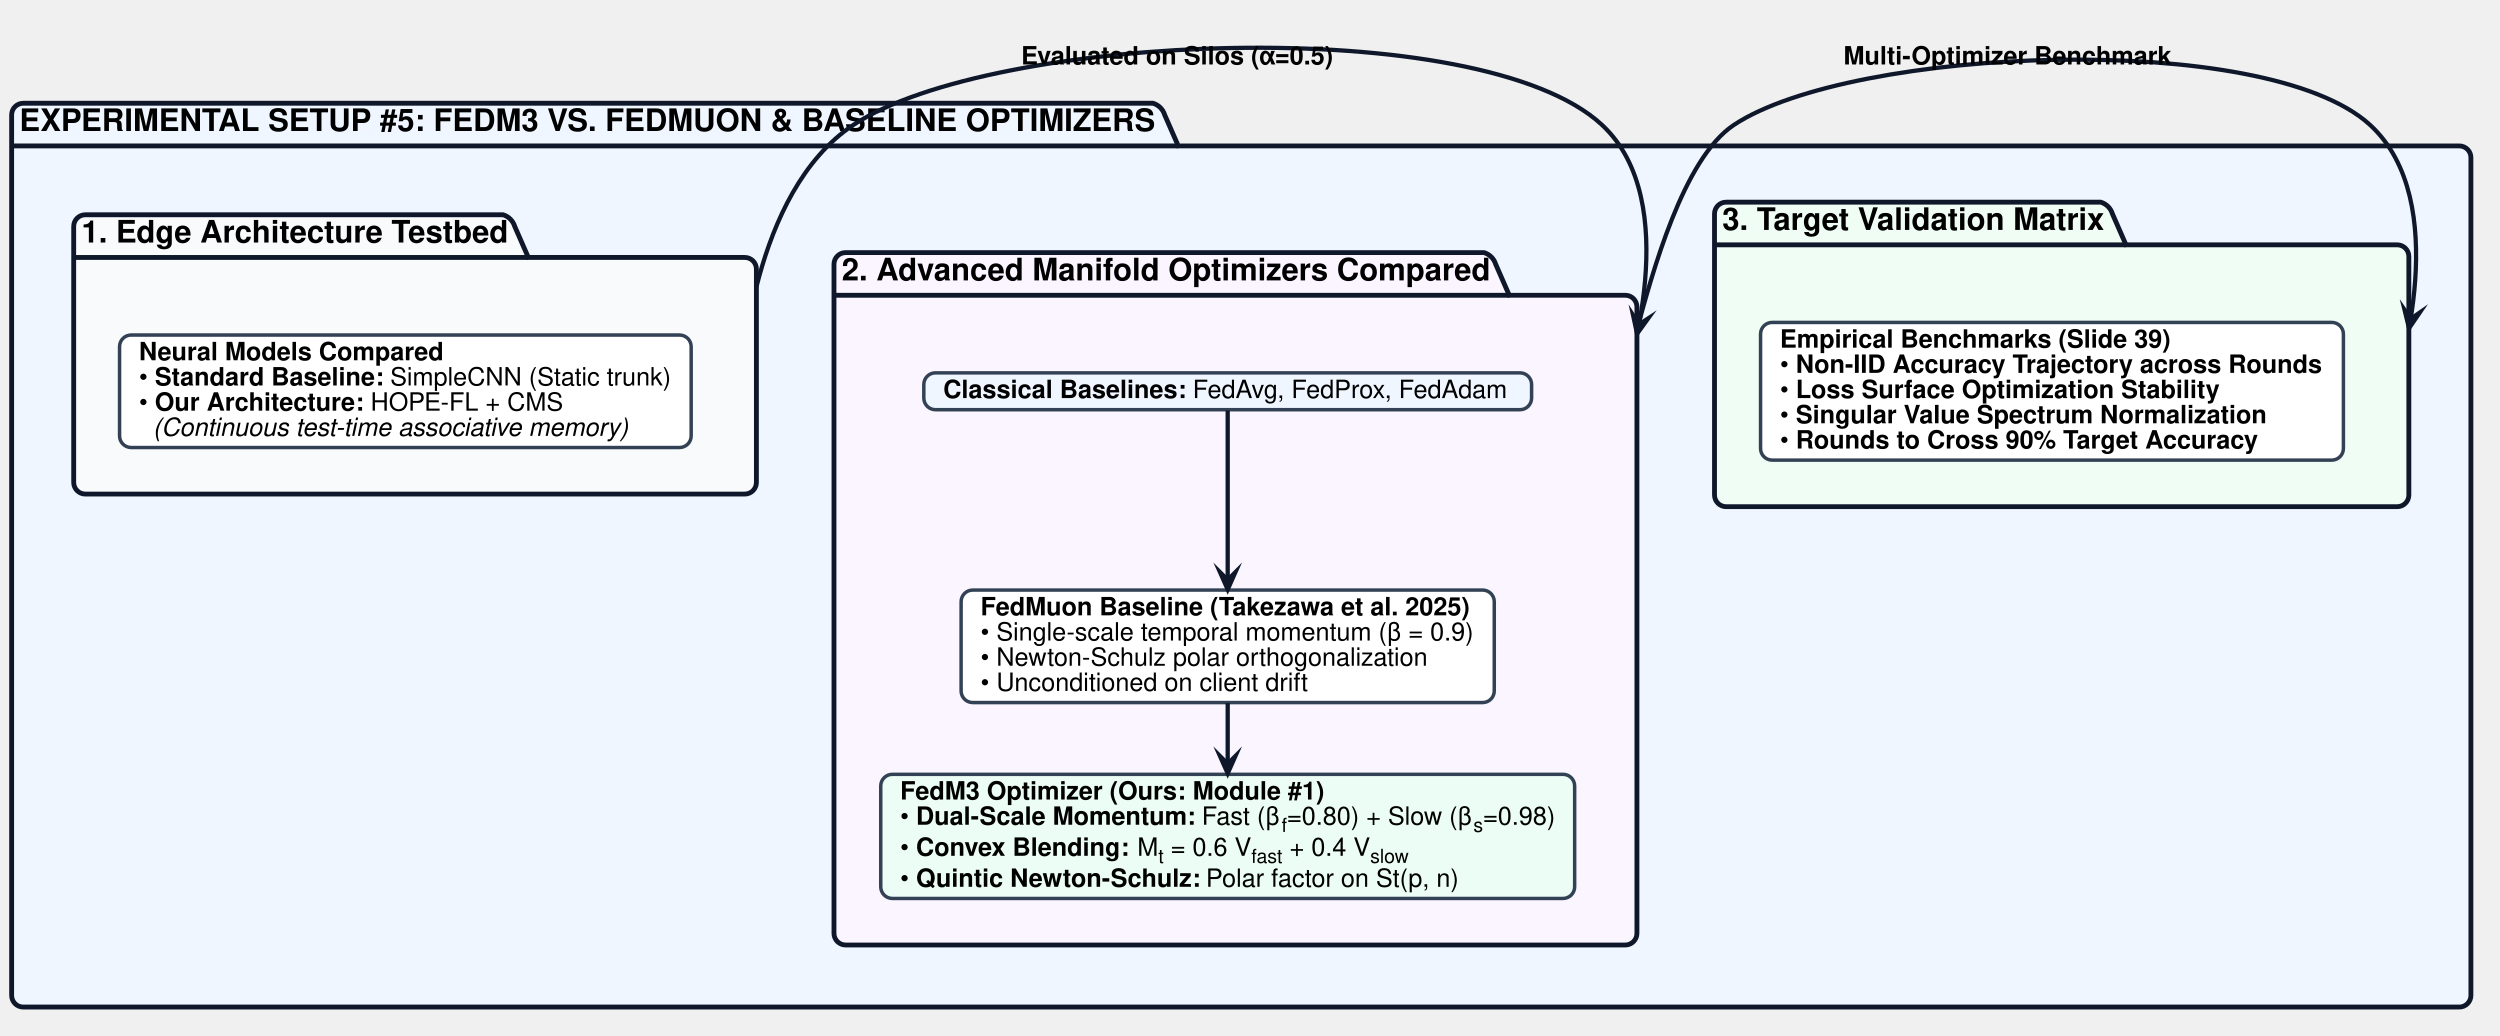
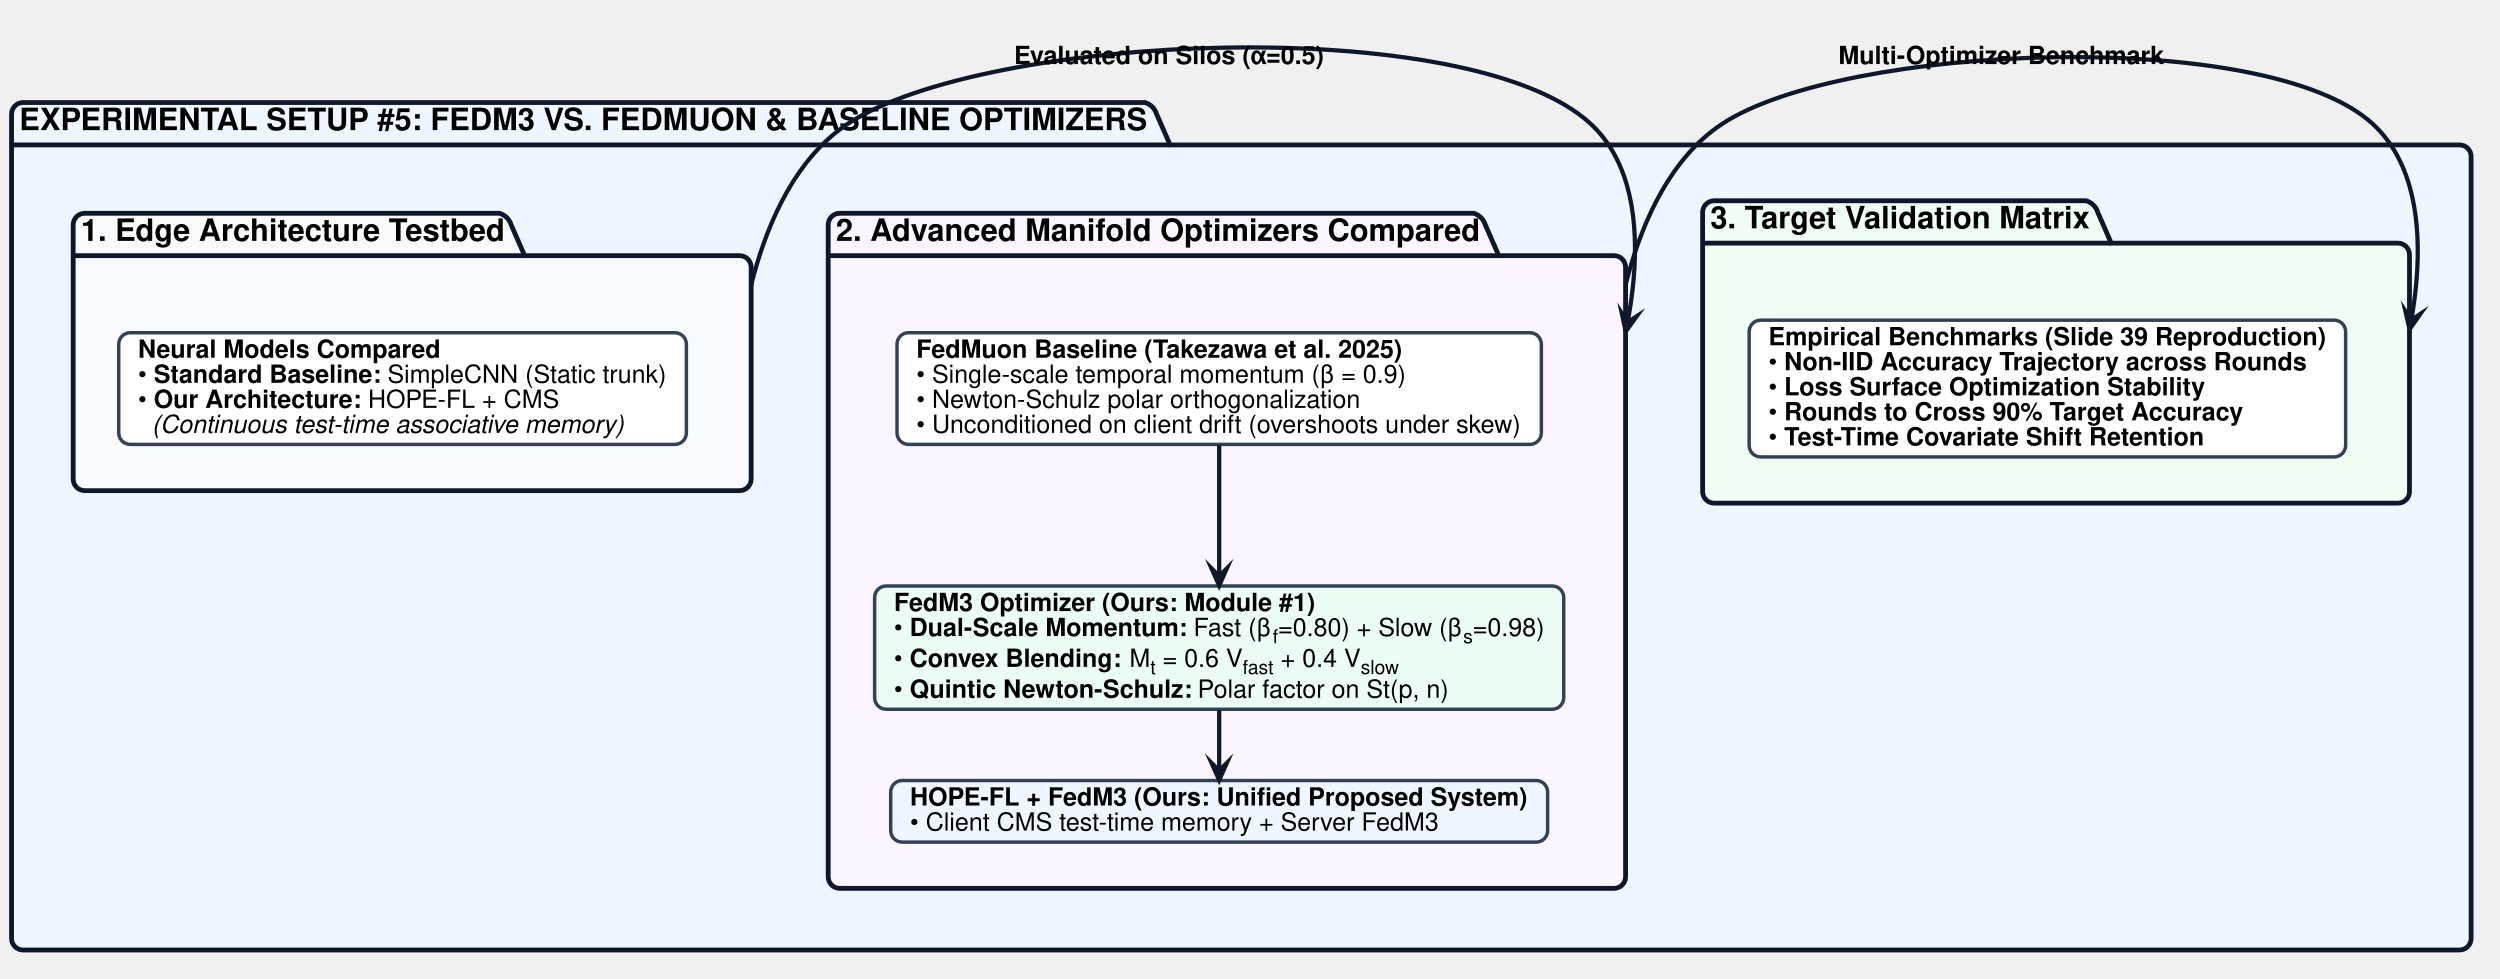
- <svg xmlns="http://www.w3.org/2000/svg" version="1.1" data-diagram-type="DESCRIPTION" style="width:1289px;height:534px;background:#FFFFFF;" width="1289px" height="534px" viewBox="0 0 1289 534" zoomAndPan="magnify" preserveAspectRatio="none" contentStyleType="text/css">
+ <svg xmlns="http://www.w3.org/2000/svg" version="1.1" data-diagram-type="DESCRIPTION" style="width:1298px;height:508px;background:#FFFFFF;" width="1298px" height="508px" viewBox="0 0 1298 508" zoomAndPan="magnify" preserveAspectRatio="none" contentStyleType="text/css">
  <defs />
  <g font-family="sans-serif" lengthAdjust="spacing">
    <g class="cluster" data-qualified-name="Setup5" id="ent0001" data-source-line="33">
-       <path d="M12,53.24 L594.508,53.24 A9,9 0 0 1 600.508,59.24 L607.508,75.24 L1268,75.24 A6,6 0 0 1 1274,81.24 L1274,513.24 A6,6 0 0 1 1268,519.24 L12,519.24 A6,6 0 0 1 6,513.24 L6,59.24 A6,6 0 0 1 12,53.24" style="stroke:#0F172A;stroke-width:2.5;" fill="#EFF6FF" />
+       <path d="M12,53.24 L594.508,53.24 A9,9 0 0 1 600.508,59.24 L607.508,75.24 L1277,75.24 A6,6 0 0 1 1283,81.24 L1283,487.24 A6,6 0 0 1 1277,493.24 L12,493.24 A6,6 0 0 1 6,487.24 L6,59.24 A6,6 0 0 1 12,53.24" style="stroke:#0F172A;stroke-width:2.5;" fill="#EFF6FF" />
      <line x1="6" y1="75.24" x2="607.508" y2="75.24" style="stroke:#0F172A;stroke-width:2.5;" />
      <text x="10" y="67.56" fill="#000" font-size="16" textLength="588.508" font-weight="700" font-family="'Helvetica'">EXPERIMENTAL SETUP #5: FEDM3 VS. FEDMUON &amp; BASELINE OPTIMIZERS</text>
    </g>
    <g class="cluster" data-qualified-name="Setup5.S1" id="ent0002" data-source-line="35">
      <path d="M44,110.74 L259.391,110.74 A9,9 0 0 1 265.391,116.74 L272.391,132.74 L384,132.74 A6,6 0 0 1 390,138.74 L390,248.74 A6,6 0 0 1 384,254.74 L44,254.74 A6,6 0 0 1 38,248.74 L38,116.74 A6,6 0 0 1 44,110.74" style="stroke:#0F172A;stroke-width:2.5;" fill="#F8FAFC" />
      <line x1="38" y1="132.74" x2="272.391" y2="132.74" style="stroke:#0F172A;stroke-width:2.5;" />
      <text x="42" y="125.06" fill="#000" font-size="16" textLength="221.391" font-weight="700" font-family="'Helvetica'">1. Edge Architecture Testbed</text>
    </g>
    <g class="cluster" data-qualified-name="Setup5.S2" id="ent0004" data-source-line="39">
-       <path d="M436,130.24 L765.172,130.24 A9,9 0 0 1 771.172,136.24 L778.172,152.24 L838,152.24 A6,6 0 0 1 844,158.24 L844,481.24 A6,6 0 0 1 838,487.24 L436,487.24 A6,6 0 0 1 430,481.24 L430,136.24 A6,6 0 0 1 436,130.24" style="stroke:#0F172A;stroke-width:2.5;" fill="#FAF5FF" />
-       <line x1="430" y1="152.24" x2="778.172" y2="152.24" style="stroke:#0F172A;stroke-width:2.5;" />
-       <text x="434" y="144.56" fill="#000" font-size="16" textLength="335.172" font-weight="700" font-family="'Helvetica'">2. Advanced Manifold Optimizers Compared</text>
+       <path d="M436,110.74 L765.172,110.74 A9,9 0 0 1 771.172,116.74 L778.172,132.74 L838,132.74 A6,6 0 0 1 844,138.74 L844,455.24 A6,6 0 0 1 838,461.24 L436,461.24 A6,6 0 0 1 430,455.24 L430,116.74 A6,6 0 0 1 436,110.74" style="stroke:#0F172A;stroke-width:2.5;" fill="#FAF5FF" />
+       <line x1="430" y1="132.74" x2="778.172" y2="132.74" style="stroke:#0F172A;stroke-width:2.5;" />
+       <text x="434" y="125.06" fill="#000" font-size="16" textLength="335.172" font-weight="700" font-family="'Helvetica'">2. Advanced Manifold Optimizers Compared</text>
    </g>
    <g class="cluster" data-qualified-name="Setup5.S3" id="ent0010" data-source-line="50">
-       <path d="M890,104.24 L1083.156,104.24 A9,9 0 0 1 1089.156,110.24 L1096.156,126.24 L1236,126.24 A6,6 0 0 1 1242,132.24 L1242,255.24 A6,6 0 0 1 1236,261.24 L890,261.24 A6,6 0 0 1 884,255.24 L884,110.24 A6,6 0 0 1 890,104.24" style="stroke:#0F172A;stroke-width:2.5;" fill="#F0FDF4" />
+       <path d="M890,104.24 L1083.156,104.24 A9,9 0 0 1 1089.156,110.24 L1096.156,126.24 L1245,126.24 A6,6 0 0 1 1251,132.24 L1251,255.24 A6,6 0 0 1 1245,261.24 L890,261.24 A6,6 0 0 1 884,255.24 L884,110.24 A6,6 0 0 1 890,104.24" style="stroke:#0F172A;stroke-width:2.5;" fill="#F0FDF4" />
      <line x1="884" y1="126.24" x2="1096.156" y2="126.24" style="stroke:#0F172A;stroke-width:2.5;" />
      <text x="888" y="118.56" fill="#000" font-size="16" textLength="199.156" font-weight="700" font-family="'Helvetica'">3. Target Validation Matrix</text>
    </g>
    <g class="entity" data-qualified-name="Setup5.S1.ArchCard" id="ent0003" data-source-line="36">
      <rect x="61.64" y="172.74" width="294.727" height="58" fill="#FFF" style="stroke:#334155;stroke-width:1.8;" rx="6" ry="6" />
      <text x="71.64" y="185.75" fill="#000" font-size="13" textLength="156.755" font-weight="700" font-family="'Helvetica'">Neural Models Compared</text>
      <text x="71.64" y="198.75" fill="#000" font-size="13" font-family="'Helvetica'">•</text>
      <text x="79.803" y="198.75" fill="#000" font-size="13" textLength="117.755" font-weight="700" font-family="'Helvetica'">Standard Baseline:</text>
      <text x="201.17" y="198.75" fill="#000" font-size="13" textLength="145.196" font-family="'Helvetica'">SimpleCNN (Static trunk)</text>
      <text x="71.64" y="211.75" fill="#000" font-size="13" font-family="'Helvetica'">•</text>
      <text x="79.803" y="211.75" fill="#000" font-size="13" textLength="107.631" font-weight="700" font-family="'Helvetica'">Our Architecture:</text>
      <text x="191.046" y="211.75" fill="#000" font-size="13" textLength="100.045" font-family="'Helvetica'">HOPE-FL + CMS</text>
      <text x="71.64" y="224.75" fill="#000" font-size="13" textLength="7.224" font-family="'Helvetica'">  </text>
      <text x="78.864" y="224.75" fill="#000" font-size="13" textLength="246.359" font-style="italic" font-family="'Helvetica'">(Continuous test-time associative memory)</text>
    </g>
    <g class="entity" data-qualified-name="Setup5.S2.MuonCard" id="ent0005" data-source-line="40">
-       <rect x="495.55" y="304.24" width="274.896" height="58" fill="#FFF" style="stroke:#334155;stroke-width:1.8;" rx="6" ry="6" />
-       <text x="505.55" y="317.25" fill="#000" font-size="13" textLength="253.589" font-weight="700" font-family="'Helvetica'">FedMuon Baseline (Takezawa et al. 2025)</text>
-       <text x="505.55" y="330.25" fill="#000" font-size="13" textLength="254.896" font-family="'Helvetica'">• Single-scale temporal momentum (β = 0.9)</text>
-       <text x="505.55" y="343.25" fill="#000" font-size="13" textLength="230.737" font-family="'Helvetica'">• Newton-Schulz polar orthogonalization</text>
-       <text x="505.55" y="356.25" fill="#000" font-size="13" textLength="168.594" font-family="'Helvetica'">• Unconditioned on client drift</text>
+       <rect x="465.73" y="172.74" width="334.545" height="58" fill="#FFF" style="stroke:#334155;stroke-width:1.8;" rx="6" ry="6" />
+       <text x="475.73" y="185.75" fill="#000" font-size="13" textLength="253.589" font-weight="700" font-family="'Helvetica'">FedMuon Baseline (Takezawa et al. 2025)</text>
+       <text x="475.73" y="198.75" fill="#000" font-size="13" textLength="254.896" font-family="'Helvetica'">• Single-scale temporal momentum (β = 0.9)</text>
+       <text x="475.73" y="211.75" fill="#000" font-size="13" textLength="230.737" font-family="'Helvetica'">• Newton-Schulz polar orthogonalization</text>
+       <text x="475.73" y="224.75" fill="#000" font-size="13" textLength="314.545" font-family="'Helvetica'">• Unconditioned on client drift (overshoots under skew)</text>
    </g>
    <g class="entity" data-qualified-name="Setup5.S2.M3Card" id="ent0006" data-source-line="42">
-       <rect x="454.11" y="399.24" width="357.78" height="64" fill="#ECFDF5" style="stroke:#334155;stroke-width:1.8;" rx="6" ry="6" />
-       <text x="464.11" y="412.25" fill="#000" font-size="13" textLength="218.854" font-weight="700" font-family="'Helvetica'">FedM3 Optimizer (Ours: Module #1)</text>
-       <text x="464.11" y="425.25" fill="#000" font-size="13" font-family="'Helvetica'">•</text>
-       <text x="472.273" y="425.25" fill="#000" font-size="13" textLength="143.743" font-weight="700" font-family="'Helvetica'">Dual-Scale Momentum:</text>
-       <text x="619.628" y="425.25" fill="#000" font-size="13" textLength="41.165" font-family="'Helvetica'">Fast (β</text>
-       <text x="660.792" y="428.94" fill="#000" font-size="10" font-family="'Helvetica'">f</text>
-       <text x="663.57" y="425.25" fill="#000" font-size="13" textLength="96.097" font-family="'Helvetica'">=0.80) + Slow (β</text>
-       <text x="759.668" y="428.94" fill="#000" font-size="10" font-family="'Helvetica'">s</text>
-       <text x="764.668" y="425.25" fill="#000" font-size="13" textLength="37.223" font-family="'Helvetica'">=0.98)</text>
-       <text x="464.11" y="441.25" fill="#000" font-size="13" font-family="'Helvetica'">•</text>
-       <text x="472.273" y="441.25" fill="#000" font-size="13" textLength="110.506" font-weight="700" font-family="'Helvetica'">Convex Blending:</text>
-       <text x="586.391" y="441.25" fill="#000" font-size="13" font-family="'Helvetica'">M</text>
-       <text x="597.22" y="444.94" fill="#000" font-size="10" font-family="'Helvetica'">t</text>
-       <text x="603.61" y="441.25" fill="#000" font-size="13" textLength="41.558" font-family="'Helvetica'">= 0.6 V</text>
-       <text x="645.169" y="444.94" fill="#000" font-size="10" textLength="16.118" font-family="'Helvetica'">fast</text>
-       <text x="664.899" y="441.25" fill="#000" font-size="13" textLength="41.558" font-family="'Helvetica'">+ 0.4 V</text>
-       <text x="706.457" y="444.94" fill="#000" font-size="10" textLength="20.005" font-family="'Helvetica'">slow</text>
-       <text x="464.11" y="457.25" fill="#000" font-size="13" font-family="'Helvetica'">•</text>
-       <text x="472.273" y="457.25" fill="#000" font-size="13" textLength="145.882" font-weight="700" font-family="'Helvetica'">Quintic Newton-Schulz:</text>
-       <text x="621.767" y="457.25" fill="#000" font-size="13" textLength="130.781" font-family="'Helvetica'">Polar factor on St(p, n)</text>
+       <rect x="454.11" y="304.24" width="357.78" height="64" fill="#ECFDF5" style="stroke:#334155;stroke-width:1.8;" rx="6" ry="6" />
+       <text x="464.11" y="317.25" fill="#000" font-size="13" textLength="218.854" font-weight="700" font-family="'Helvetica'">FedM3 Optimizer (Ours: Module #1)</text>
+       <text x="464.11" y="330.25" fill="#000" font-size="13" font-family="'Helvetica'">•</text>
+       <text x="472.273" y="330.25" fill="#000" font-size="13" textLength="143.743" font-weight="700" font-family="'Helvetica'">Dual-Scale Momentum:</text>
+       <text x="619.628" y="330.25" fill="#000" font-size="13" textLength="41.165" font-family="'Helvetica'">Fast (β</text>
+       <text x="660.792" y="333.94" fill="#000" font-size="10" font-family="'Helvetica'">f</text>
+       <text x="663.57" y="330.25" fill="#000" font-size="13" textLength="96.097" font-family="'Helvetica'">=0.80) + Slow (β</text>
+       <text x="759.668" y="333.94" fill="#000" font-size="10" font-family="'Helvetica'">s</text>
+       <text x="764.668" y="330.25" fill="#000" font-size="13" textLength="37.223" font-family="'Helvetica'">=0.98)</text>
+       <text x="464.11" y="346.25" fill="#000" font-size="13" font-family="'Helvetica'">•</text>
+       <text x="472.273" y="346.25" fill="#000" font-size="13" textLength="110.506" font-weight="700" font-family="'Helvetica'">Convex Blending:</text>
+       <text x="586.391" y="346.25" fill="#000" font-size="13" font-family="'Helvetica'">M</text>
+       <text x="597.22" y="349.94" fill="#000" font-size="10" font-family="'Helvetica'">t</text>
+       <text x="603.61" y="346.25" fill="#000" font-size="13" textLength="41.558" font-family="'Helvetica'">= 0.6 V</text>
+       <text x="645.169" y="349.94" fill="#000" font-size="10" textLength="16.118" font-family="'Helvetica'">fast</text>
+       <text x="664.899" y="346.25" fill="#000" font-size="13" textLength="41.558" font-family="'Helvetica'">+ 0.4 V</text>
+       <text x="706.457" y="349.94" fill="#000" font-size="10" textLength="20.005" font-family="'Helvetica'">slow</text>
+       <text x="464.11" y="362.25" fill="#000" font-size="13" font-family="'Helvetica'">•</text>
+       <text x="472.273" y="362.25" fill="#000" font-size="13" textLength="145.882" font-weight="700" font-family="'Helvetica'">Quintic Newton-Schulz:</text>
+       <text x="621.767" y="362.25" fill="#000" font-size="13" textLength="130.781" font-family="'Helvetica'">Polar factor on St(p, n)</text>
    </g>
-     <g class="entity" data-qualified-name="Setup5.S2.ClassicCard" id="ent0007" data-source-line="44">
-       <rect x="476.32" y="192.24" width="313.37" height="19" fill="#EFF6FF" style="stroke:#334155;stroke-width:1.8;" rx="6" ry="6" />
-       <text x="486.32" y="205.25" fill="#000" font-size="13" textLength="125.017" font-weight="700" font-family="'Helvetica'">Classical Baselines:</text>
-       <text x="614.949" y="205.25" fill="#000" font-size="13" textLength="164.741" font-family="'Helvetica'">FedAvg, FedProx, FedAdam</text>
+     <g class="entity" data-qualified-name="Setup5.S2.FullCard" id="ent0007" data-source-line="44">
+       <rect x="462.46" y="405.24" width="341.071" height="32" fill="#EFF6FF" style="stroke:#334155;stroke-width:1.8;" rx="6" ry="6" />
+       <text x="472.46" y="418.25" fill="#000" font-size="13" textLength="321.071" font-weight="700" font-family="'Helvetica'">HOPE-FL + FedM3 (Ours: Unified Proposed System)</text>
+       <text x="472.46" y="431.25" fill="#000" font-size="13" textLength="275.088" font-family="'Helvetica'">• Client CMS test-time memory + Server FedM3</text>
    </g>
    <g class="entity" data-qualified-name="Setup5.S3.BenchCard" id="ent0011" data-source-line="51">
-       <rect x="907.74" y="166.24" width="300.522" height="71" fill="#FFF" style="stroke:#334155;stroke-width:1.8;" rx="6" ry="6" />
-       <text x="917.74" y="179.25" fill="#000" font-size="13" textLength="201.583" font-weight="700" font-family="'Helvetica'">Empirical Benchmarks (Slide 39)</text>
-       <text x="917.74" y="192.25" fill="#000" font-size="13" font-family="'Helvetica'">•</text>
-       <text x="925.903" y="192.25" fill="#000" font-size="13" textLength="272.359" font-weight="700" font-family="'Helvetica'">Non-IID Accuracy Trajectory across Rounds</text>
-       <text x="917.74" y="205.25" fill="#000" font-size="13" font-family="'Helvetica'">•</text>
-       <text x="925.903" y="205.25" fill="#000" font-size="13" textLength="218.15" font-weight="700" font-family="'Helvetica'">Loss Surface Optimization Stability</text>
-       <text x="917.74" y="218.25" fill="#000" font-size="13" font-family="'Helvetica'">•</text>
-       <text x="925.903" y="218.25" fill="#000" font-size="13" textLength="243.439" font-weight="700" font-family="'Helvetica'">Singular Value Spectrum Normalization</text>
-       <text x="917.74" y="231.25" fill="#000" font-size="13" font-family="'Helvetica'">•</text>
-       <text x="925.903" y="231.25" fill="#000" font-size="13" textLength="239.846" font-weight="700" font-family="'Helvetica'">Rounds to Cross 90% Target Accuracy</text>
+       <rect x="908.16" y="166.24" width="309.688" height="71" fill="#FFF" style="stroke:#334155;stroke-width:1.8;" rx="6" ry="6" />
+       <text x="918.16" y="179.25" fill="#000" font-size="13" textLength="289.688" font-weight="700" font-family="'Helvetica'">Empirical Benchmarks (Slide 39 Reproduction)</text>
+       <text x="918.16" y="192.25" fill="#000" font-size="13" font-family="'Helvetica'">•</text>
+       <text x="926.323" y="192.25" fill="#000" font-size="13" textLength="272.359" font-weight="700" font-family="'Helvetica'">Non-IID Accuracy Trajectory across Rounds</text>
+       <text x="918.16" y="205.25" fill="#000" font-size="13" font-family="'Helvetica'">•</text>
+       <text x="926.323" y="205.25" fill="#000" font-size="13" textLength="218.15" font-weight="700" font-family="'Helvetica'">Loss Surface Optimization Stability</text>
+       <text x="918.16" y="218.25" fill="#000" font-size="13" font-family="'Helvetica'">•</text>
+       <text x="926.323" y="218.25" fill="#000" font-size="13" textLength="239.846" font-weight="700" font-family="'Helvetica'">Rounds to Cross 90% Target Accuracy</text>
+       <text x="918.16" y="231.25" fill="#000" font-size="13" font-family="'Helvetica'">•</text>
+       <text x="926.323" y="231.25" fill="#000" font-size="13" textLength="220.308" font-weight="700" font-family="'Helvetica'">Test-Time Covariate Shift Retention</text>
    </g>
-     <g class="link" data-entity-1="ent0007" data-entity-2="ent0005" id="lnk8" data-source-line="46" data-link-type="dependency">
-       <path d="M633,211.64 C633,230.38 633,269.61 633,298.97" style="stroke:#0F172A;stroke-width:2.2;" fill="none" id="ClassicCard-to-MuonCard" />
-       <polygon points="633,303.97,637,294.97,633,298.97,629,294.97,633,303.97" fill="#0F172A" style="stroke:#0F172A;stroke-width:2.2;stroke-linejoin:miter;stroke-miterlimit:10;" />
+     <g class="link" data-entity-1="ent0005" data-entity-2="ent0006" id="lnk8" data-source-line="46" data-link-type="dependency">
+       <path d="M633,231.16 C633,252.61 633,277 633,299.08" style="stroke:#0F172A;stroke-width:2.2;" fill="none" id="MuonCard-to-M3Card" />
+       <polygon points="633,304.08,637,295.08,633,299.08,629,295.08,633,304.08" fill="#0F172A" style="stroke:#0F172A;stroke-width:2.2;stroke-linejoin:miter;stroke-miterlimit:10;" />
    </g>
-     <g class="link" data-entity-1="ent0005" data-entity-2="ent0006" id="lnk9" data-source-line="47" data-link-type="dependency">
-       <path d="M633,362.52 C633,373.92 633,382.1 633,393.8" style="stroke:#0F172A;stroke-width:2.2;" fill="none" id="MuonCard-to-M3Card" />
-       <polygon points="633,398.8,637,389.8,633,393.8,629,389.8,633,398.8" fill="#0F172A" style="stroke:#0F172A;stroke-width:2.2;stroke-linejoin:miter;stroke-miterlimit:10;" />
+     <g class="link" data-entity-1="ent0006" data-entity-2="ent0007" id="lnk9" data-source-line="47" data-link-type="dependency">
+       <path d="M633,368.62 C633,381.11 633,389.89 633,400.08" style="stroke:#0F172A;stroke-width:2.2;" fill="none" id="M3Card-to-FullCard" />
+       <polygon points="633,405.08,637,396.08,633,400.08,629,396.08,633,405.08" fill="#0F172A" style="stroke:#0F172A;stroke-width:2.2;stroke-linejoin:miter;stroke-miterlimit:10;" />
    </g>
    <g class="link" data-entity-1="ent0002" data-entity-2="ent0004" id="lnk12" data-source-line="54" data-link-type="dependency">
      <path d="M390.008,147.937 C390.45,146.172 390.917,144.389 391.409,142.594 C399.28,113.868 413.685,81.86 440,64.41 C511.49,17 763.18,6 826,64.41 C847.36,84.27 850.632,116.39 848.206,144.574 C847.6,151.62 846.637,158.42 845.512,164.72 C845.23,166.296 844.939,167.84 844.64,169.349 C844.491,170.103 844.34,170.849 844.187,171.585 C844.149,171.769 845.135,167.059 845.097,167.242" style="stroke:#0F172A;stroke-width:2.2;" fill="none" id="S1-to-S2" />
      <polygon points="844.073,172.136,849.832,164.146,845.097,167.242,842.002,162.507,844.073,172.136" fill="#0F172A" style="stroke:#0F172A;stroke-width:2.2;stroke-linejoin:miter;stroke-miterlimit:10;" />
      <text x="526.5" y="33.25" fill="#000" font-size="13" textLength="161.472" font-weight="700" font-family="'Helvetica'">Evaluated on Silos (α=0.5)</text>
    </g>
    <g class="link" data-entity-1="ent0004" data-entity-2="ent0010" id="lnk13" data-source-line="55" data-link-type="dependency">
-       <path d="M844.008,169.937 C851.879,141.211 867.685,81.86 894,64.41 C954.74,24.12 1168.26,15.16 1222,64.41 C1243.525,84.135 1247.26,116.25 1245.273,144.465 C1244.776,151.519 1243.921,158.329 1242.897,164.64 C1242.642,166.218 1243.267,162.845 1242.993,164.357" style="stroke:#0F172A;stroke-width:2.2;" fill="none" id="S2-to-S3" />
-       <polygon points="1242.101,169.277,1247.643,161.135,1242.993,164.357,1239.771,159.708,1242.101,169.277" fill="#0F172A" style="stroke:#0F172A;stroke-width:2.2;stroke-linejoin:miter;stroke-miterlimit:10;" />
-       <text x="950.5" y="33.25" fill="#000" font-size="13" textLength="169.025" font-weight="700" font-family="'Helvetica'">Multi-Optimizer Benchmark</text>
+       <path d="M844.008,147.937 C844.45,146.172 844.917,144.389 845.409,142.594 C853.28,113.868 867.685,81.86 894,64.41 C956.6,22.89 1176.81,13.46 1232,64.41 C1253.44,84.2 1256.943,116.318 1254.735,144.517 C1254.183,151.568 1253.274,158.373 1252.2,164.679 C1251.931,166.256 1251.652,167.801 1251.366,169.312 C1251.294,169.689 1251.222,170.065 1251.15,170.438 C1251.113,170.624 1252.041,165.904 1252.005,166.089" style="stroke:#0F172A;stroke-width:2.2;" fill="none" id="S2-to-S3" />
+       <polygon points="1251.041,170.996,1256.701,162.936,1252.005,166.089,1248.851,161.393,1251.041,170.996" fill="#0F172A" style="stroke:#0F172A;stroke-width:2.2;stroke-linejoin:miter;stroke-miterlimit:10;" />
+       <text x="954.5" y="33.25" fill="#000" font-size="13" textLength="169.025" font-weight="700" font-family="'Helvetica'">Multi-Optimizer Benchmark</text>
    </g>
  </g>
</svg>
